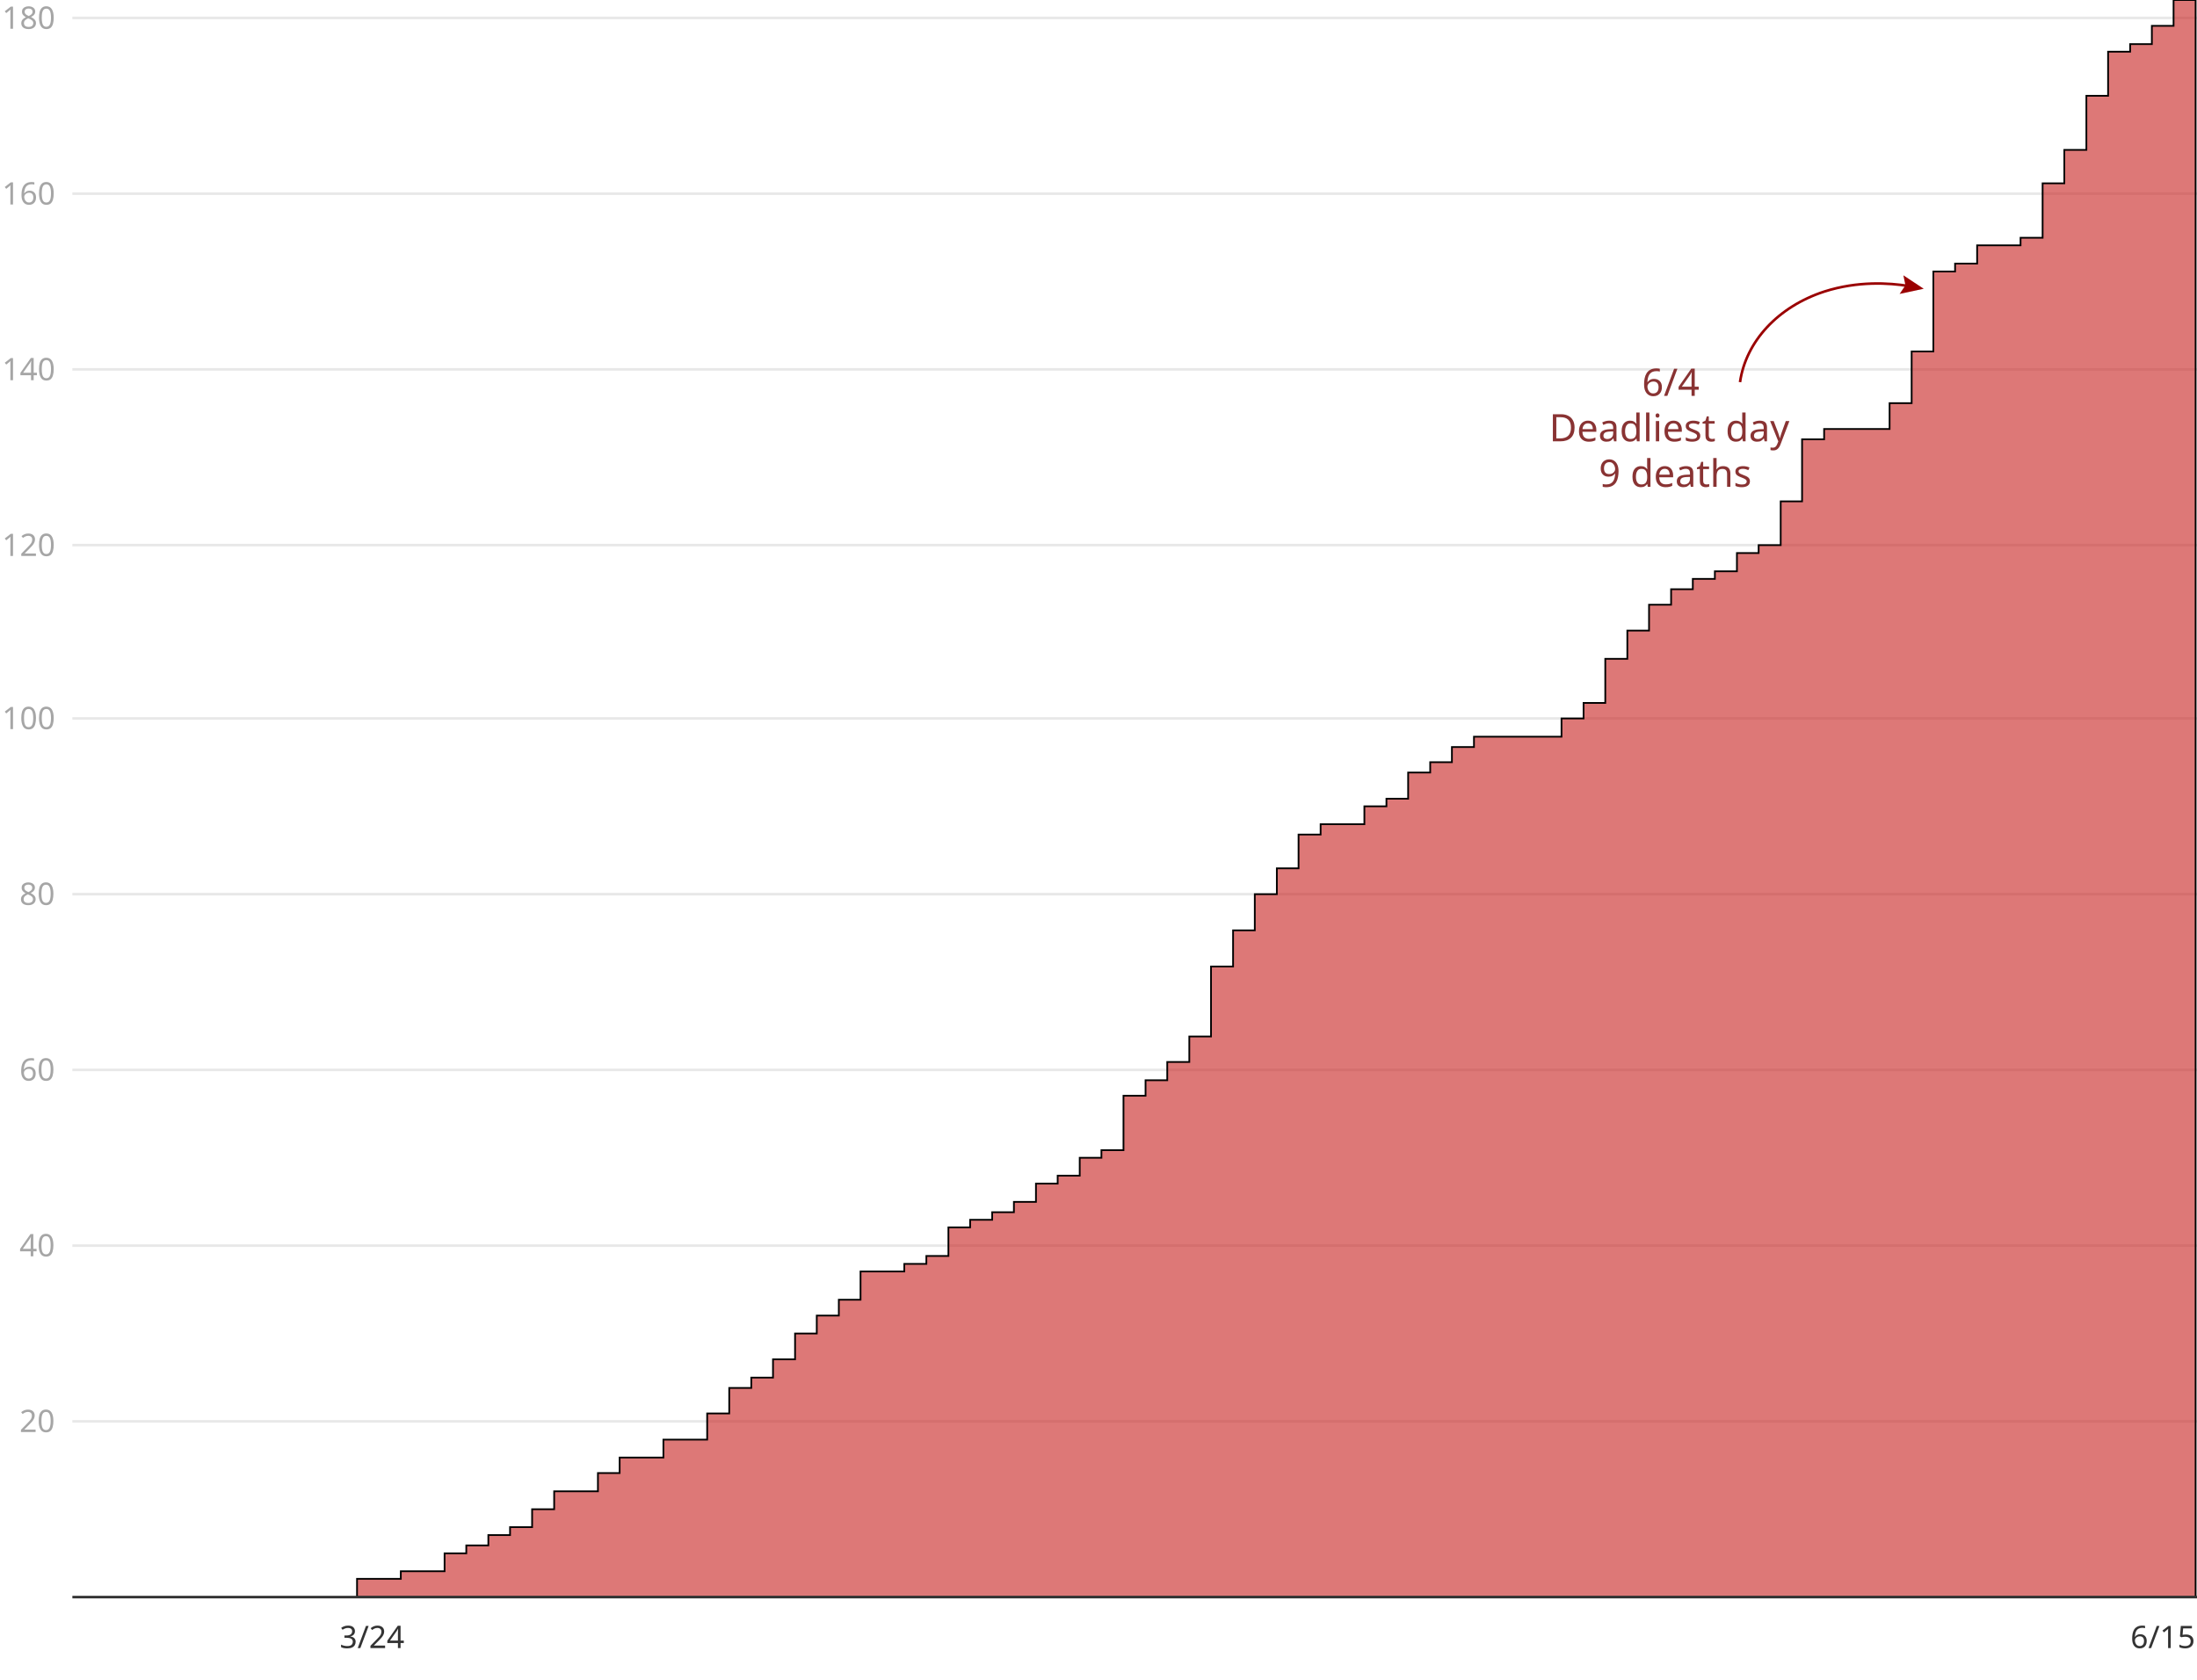
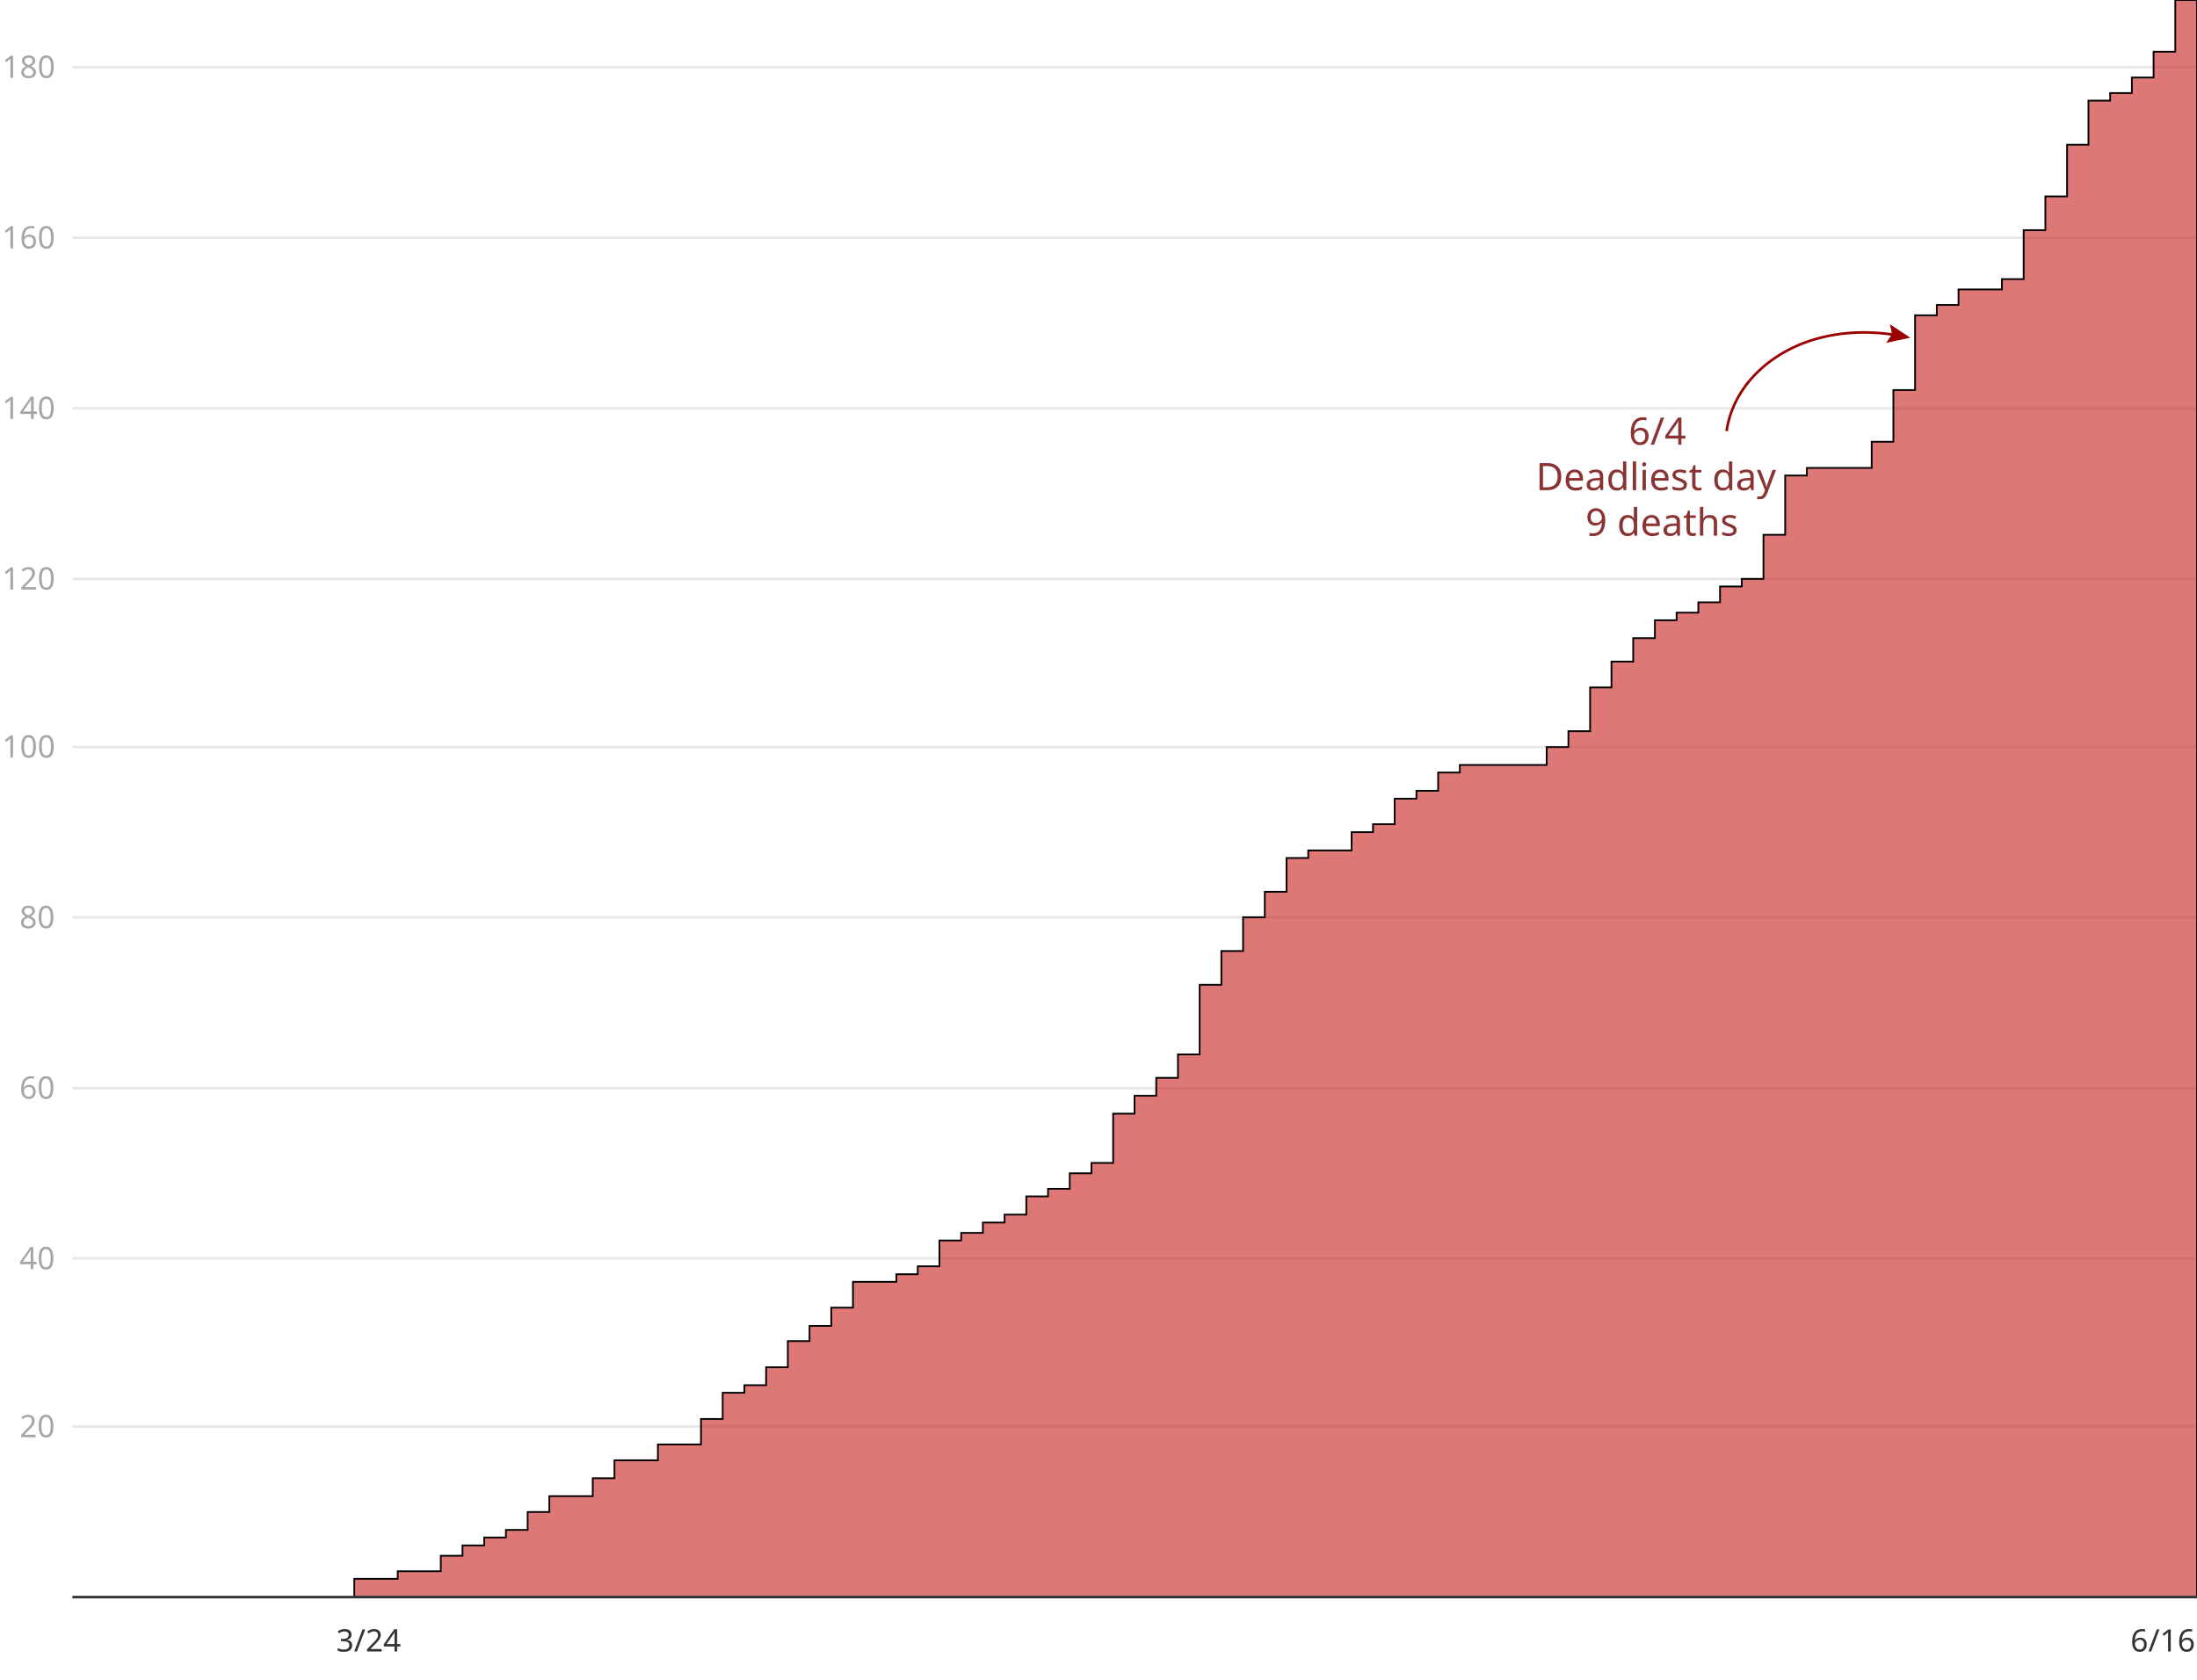
<svg xmlns="http://www.w3.org/2000/svg" xmlns:xlink="http://www.w3.org/1999/xlink" version="1.1" id="Layer_1" x="0px" y="0px" viewBox="0 0 637.5 487.5" style="enable-background:new 0 0 637.5 487.5;" xml:space="preserve">
  <style type="text/css">
	.st0{clip-path:url(#SVGID_2_);}
	.st1{clip-path:url(#SVGID_4_);fill:none;stroke:#E8E8E8;stroke-width:0.75;stroke-miterlimit:10;}
	.st2{clip-path:url(#SVGID_4_);fill:#C71E1D;}
	.st3{clip-path:url(#SVGID_4_);fill:#C71E1D;fill-opacity:0.6;stroke:#000000;stroke-width:0.5;stroke-miterlimit:10;}
	.st4{clip-path:url(#SVGID_4_);fill:none;stroke:#333333;stroke-width:0.75;stroke-miterlimit:10;}
	.st5{fill:#A6A6A6;}
	.st6{font-family:'Roboto-Regular';}
	.st7{font-size:9px;}
	.st8{fill:#333333;}
	.st9{fill:none;stroke:#9A0000;stroke-width:0.75;stroke-miterlimit:10;}
	.st10{fill:#9A0000;}
	.st11{fill:#893333;}
	.st12{font-family:'ArialMT';}
	.st13{font-size:11px;}
	.st14{font-family:'Arial-BoldMT';}
</style>
  <g>
    <defs>
      <rect id="SVGID_1_" width="637.5" height="487.5" />
    </defs>
    <clipPath id="SVGID_2_">
      <use xlink:href="#SVGID_1_" style="overflow:visible;" />
    </clipPath>
    <g class="st0">
      <defs>
        <rect id="SVGID_3_" width="637.5" height="483" />
      </defs>
      <clipPath id="SVGID_4_">
        <use xlink:href="#SVGID_3_" style="overflow:visible;" />
      </clipPath>
-       <line class="st1" x1="21" y1="5.2" x2="637.5" y2="5.2" />
-       <line class="st1" x1="21" y1="56.2" x2="637.5" y2="56.2" />
-       <line class="st1" x1="21" y1="107.2" x2="637.5" y2="107.2" />
-       <line class="st1" x1="21" y1="158.2" x2="637.5" y2="158.2" />
-       <line class="st1" x1="21" y1="208.5" x2="637.5" y2="208.5" />
-       <line class="st1" x1="21" y1="259.5" x2="637.5" y2="259.5" />
-       <line class="st1" x1="21" y1="310.5" x2="637.5" y2="310.5" />
-       <line class="st1" x1="21" y1="361.5" x2="637.5" y2="361.5" />
-       <line class="st1" x1="21" y1="412.5" x2="637.5" y2="412.5" />
-       <path class="st2" d="M21,463.5h6.4H21z" />
-       <path class="st2" d="M27.4,463.5h6.4H27.4z" />
-       <path class="st2" d="M33.7,463.5h6.4H33.7z" />
-       <path class="st2" d="M40.1,463.5h6.4H40.1z" />
-       <path class="st2" d="M46.4,463.5h6.4H46.4z" />
-       <path class="st2" d="M52.8,463.5h6.4H52.8z" />
-       <path class="st2" d="M59.1,463.5h6.4H59.1z" />
-       <path class="st2" d="M65.5,463.5h6.4H65.5z" />
-       <path class="st2" d="M71.8,463.5h6.4H71.8z" />
-       <path class="st2" d="M78.2,463.5h6.4H78.2z" />
-       <path class="st2" d="M84.6,463.5h6.4H84.6z" />
-       <path class="st2" d="M90.9,463.5h6.4H90.9z" />
-       <path class="st2" d="M97.3,463.5h6.4H97.3z" />
-       <polygon class="st3" points="630.7,0 630.7,7.5 624.4,7.5 624.4,12.8 618.1,12.8 618.1,15 611.7,15 611.7,27.8 605.4,27.8     605.4,43.5 599,43.5 599,53.2 592.7,53.2 592.7,69 586.3,69 586.3,71.2 580,71.2 573.7,71.2 573.7,76.5 567.3,76.5 567.3,78.8     561,78.8 561,102 554.7,102 554.7,117 548.3,117 548.3,124.5 542,124.5 541.9,124.5 535.6,124.5 529.3,124.5 529.3,127.5     522.9,127.5 522.9,145.5 516.7,145.5 516.7,158.2 510.3,158.2 510.3,160.5 504,160.5 504,165.8 497.6,165.8 497.6,168 491.2,168     491.2,171 484.9,171 484.9,175.5 478.5,175.5 478.5,183 472.2,183 472.2,191.2 465.8,191.2 465.8,204 459.5,204 459.5,208.5     453.1,208.5 453.1,213.8 446.8,213.8 440.4,213.8 434,213.8 427.7,213.8 427.7,216.8 421.3,216.8 421.3,221.2 415,221.2     415,224.2 408.6,224.2 408.6,231.8 402.3,231.8 402.3,234 395.9,234 395.9,239.2 389.6,239.2 383.2,239.2 383.2,242.2     376.8,242.2 376.8,252 370.5,252 370.5,259.5 364.1,259.5 364.1,270 357.8,270 357.8,280.5 351.4,280.5 351.4,300.8 345.1,300.8     345.1,308.2 338.7,308.2 338.7,313.5 332.4,313.5 332.4,318 326,318 326,333.8 319.6,333.8 319.6,336 313.3,336 313.3,341.2     306.9,341.2 306.9,343.5 300.6,343.5 300.6,348.8 294.2,348.8 294.2,351.8 287.9,351.8 287.9,354 281.5,354 281.5,356.2     275.2,356.2 275.2,364.5 268.8,364.5 268.8,366.8 262.4,366.8 262.4,369 256.1,369 249.7,369 249.7,377.2 243.4,377.2     243.4,381.8 237,381.8 237,387 230.7,387 230.7,394.5 224.3,394.5 224.3,399.8 218,399.8 218,402.8 211.6,402.8 211.6,410.2     205.2,410.2 205.2,417.8 198.9,417.8 192.5,417.8 192.5,423 186.2,423 179.8,423 179.8,427.5 173.5,427.5 173.5,432.8     167.1,432.8 160.8,432.8 160.8,438 154.4,438 154.4,443.2 148,443.2 148,445.5 141.7,445.5 141.7,448.5 135.3,448.5 135.3,450.8     129,450.8 129,456 122.7,456 116.3,456 116.3,458.2 110,458.2 103.6,458.2 103.6,463.5 110,463.5 116.3,463.5 122.7,463.5     129,463.5 135.3,463.5 135.4,463.5 141.7,463.5 148,463.5 154.4,463.5 160.8,463.5 167.1,463.5 173.5,463.5 179.8,463.5     186.2,463.5 192.5,463.5 198.9,463.5 205.2,463.5 211.6,463.5 218,463.5 224.3,463.5 230.7,463.5 237,463.5 243.4,463.5     249.7,463.5 256.1,463.5 262.4,463.5 268.8,463.5 275.2,463.5 281.5,463.5 287.9,463.5 294.2,463.5 300.6,463.5 300.6,463.5     306.9,463.5 313.3,463.5 319.6,463.5 319.6,463.5 326,463.5 332.4,463.5 338.7,463.5 345.1,463.5 345.1,463.5 351.4,463.5     357.8,463.5 364.1,463.5 364.1,463.5 370.5,463.5 376.8,463.5 383.2,463.5 389.6,463.5 395.9,463.5 402.3,463.5 408.6,463.5     408.6,463.5 415,463.5 421.3,463.5 427.7,463.5 427.7,463.5 434,463.5 440.4,463.5 446.8,463.5 453.1,463.5 459.5,463.5     465.8,463.5 472.2,463.5 472.2,463.5 478.5,463.5 484.9,463.5 491.2,463.5 491.2,463.5 497.6,463.5 504,463.5 510.3,463.5     516.7,463.5 522.9,463.5 523,463.5 529.3,463.5 535.6,463.5 541.9,463.5 542,463.5 548.3,463.5 554.7,463.5 561,463.5     567.3,463.5 567.4,463.5 573.7,463.5 580,463.5 586.3,463.5 586.4,463.5 592.7,463.5 599,463.5 605.4,463.5 611.7,463.5     611.8,463.5 618.1,463.5 624.4,463.5 630.7,463.5 630.8,463.5 637.1,463.5 637.1,0   " />
+       <line class="st1" x1="21" y1="19.5" x2="637.5" y2="19.5" />
+       <line class="st1" x1="21" y1="69" x2="637.5" y2="69" />
+       <line class="st1" x1="21" y1="118.5" x2="637.5" y2="118.5" />
+       <line class="st1" x1="21" y1="168" x2="637.5" y2="168" />
+       <line class="st1" x1="21" y1="216.8" x2="637.5" y2="216.8" />
+       <line class="st1" x1="21" y1="266.2" x2="637.5" y2="266.2" />
+       <line class="st1" x1="21" y1="315.8" x2="637.5" y2="315.8" />
+       <line class="st1" x1="21" y1="365.2" x2="637.5" y2="365.2" />
+       <line class="st1" x1="21" y1="414" x2="637.5" y2="414" />
+       <path class="st2" d="M21,463.5h6.3H21z" />
+       <path class="st2" d="M27.3,463.5h6.3H27.3z" />
+       <path class="st2" d="M33.6,463.5h6.3H33.6z" />
+       <path class="st2" d="M39.9,463.5h6.3H39.9z" />
+       <path class="st2" d="M46.2,463.5h6.3H46.2z" />
+       <path class="st2" d="M52.5,463.5h6.3H52.5z" />
+       <path class="st2" d="M58.7,463.5H65H58.7z" />
+       <path class="st2" d="M65,463.5h6.3H65z" />
+       <path class="st2" d="M71.3,463.5h6.3H71.3z" />
+       <path class="st2" d="M77.6,463.5h6.3H77.6z" />
+       <path class="st2" d="M83.9,463.5h6.3H83.9z" />
+       <path class="st2" d="M90.2,463.5h6.3H90.2z" />
+       <path class="st2" d="M96.5,463.5h6.3H96.5z" />
+       <polygon class="st3" points="631.2,0 631.2,15 624.9,15 624.9,22.5 618.6,22.5 618.6,27 612.3,27 612.3,29.2 606,29.2 606,42     599.8,42 599.8,57 593.5,57 593.5,66.8 587.2,66.8 587.2,81 580.9,81 580.9,84 574.6,84 568.3,84 568.3,88.5 562,88.5 562,91.5     555.7,91.5 555.7,113.2 549.4,113.2 549.4,128.2 543.1,128.2 543.1,135.8 536.8,135.8 536.8,135.8 530.6,135.8 524.3,135.8     524.3,138 518,138 518,155.2 511.7,155.2 511.7,168 505.4,168 505.4,170.2 499.1,170.2 499.1,174.8 492.8,174.8 492.8,177.8     486.5,177.8 486.5,180 480.2,180 480.2,185.2 473.9,185.2 473.9,192 467.6,192 467.6,199.5 461.4,199.5 461.4,212.2 455.1,212.2     455.1,216.8 448.8,216.8 448.8,222 442.5,222 442.5,222 436.2,222 429.9,222 423.6,222 423.6,224.2 417.3,224.2 417.3,229.5     411,229.5 411,231.8 404.7,231.8 404.7,239.2 398.4,239.2 398.4,241.5 392.2,241.5 392.2,246.8 385.9,246.8 379.6,246.8     379.6,249 373.3,249 373.3,258.8 367,258.8 367,266.2 360.7,266.2 360.7,276 354.4,276 354.4,285.8 348.1,285.8 348.1,306     341.8,306 341.8,312.8 335.5,312.8 335.5,318 329.2,318 329.2,323.2 323,323.2 323,337.5 316.7,337.5 316.7,340.5 310.4,340.5     310.4,345 304.1,345 304.1,347.2 297.8,347.2 297.8,352.5 291.5,352.5 291.5,354.8 285.2,354.8 285.2,357.8 278.9,357.8     278.9,360 272.6,360 272.6,367.5 266.3,367.5 266.3,369.8 260.1,369.8 260.1,372 253.8,372 247.5,372 247.5,379.5 241.2,379.5     241.2,384.8 234.9,384.8 234.9,389.2 228.6,389.2 228.6,396.8 222.3,396.8 222.3,402 216,402 216,404.2 209.7,404.2 209.7,411.8     203.4,411.8 203.4,419.2 197.1,419.2 190.9,419.2 190.9,423.8 184.6,423.8 178.3,423.8 178.3,429 172,429 172,434.2 165.7,434.2     159.4,434.2 159.4,438.8 153.1,438.8 153.1,444 146.8,444 146.8,446.2 140.5,446.2 140.5,448.5 134.2,448.5 134.2,451.5     127.9,451.5 127.9,456 121.7,456 115.4,456 115.4,458.2 109.1,458.2 102.8,458.2 102.8,463.5 109.1,463.5 115.4,463.5     121.7,463.5 127.9,463.5 134.2,463.5 140.5,463.5 146.8,463.5 153.1,463.5 159.4,463.5 165.7,463.5 172,463.5 178.3,463.5     178.3,463.5 184.6,463.5 190.9,463.5 197.1,463.5 203.4,463.5 209.7,463.5 216,463.5 222.3,463.5 228.6,463.5 234.9,463.5     241.2,463.5 247.5,463.5 253.8,463.5 260.1,463.5 266.3,463.5 272.6,463.5 278.9,463.5 278.9,463.5 285.2,463.5 291.5,463.5     297.8,463.5 304.1,463.5 304.1,463.5 310.4,463.5 316.7,463.5 323,463.5 329.2,463.5 329.3,463.5 335.5,463.5 341.8,463.5     348.1,463.5 348.1,463.5 354.4,463.5 360.7,463.5 367,463.5 373.3,463.5 373.3,463.5 379.6,463.5 385.9,463.5 392.2,463.5     398.4,463.5 398.4,463.5 404.7,463.5 411,463.5 417.3,463.5 423.6,463.5 423.6,463.5 429.9,463.5 436.2,463.5 442.5,463.5     442.5,463.5 448.8,463.5 455.1,463.5 461.4,463.5 467.6,463.5 467.6,463.5 473.9,463.5 480.2,463.5 486.5,463.5 492.8,463.5     492.8,463.5 499.1,463.5 505.4,463.5 511.7,463.5 518,463.5 524.3,463.5 530.6,463.5 536.8,463.5 536.8,463.5 543.1,463.5     549.4,463.5 555.7,463.5 555.7,463.5 562,463.5 568.3,463.5 574.6,463.5 580.9,463.5 580.9,463.5 587.2,463.5 593.5,463.5     599.8,463.5 606,463.5 606,463.5 612.3,463.5 618.6,463.5 624.9,463.5 631.2,463.5 631.2,463.5 637.5,463.5 637.5,0   " />
      <line class="st4" x1="21" y1="463.5" x2="637.5" y2="463.5" />
    </g>
    <g class="st0">
-       <text transform="matrix(1 0 0 1 5.6426 415.5996)" class="st5 st6 st7">20</text>
+       <text transform="matrix(1 0 0 1 5.6426 417.0996)" class="st5 st6 st7">20</text>
    </g>
    <g class="st0">
-       <text transform="matrix(1 0 0 1 5.6426 364.5996)" class="st5 st6 st7">40</text>
+       <text transform="matrix(1 0 0 1 5.6426 368.3496)" class="st5 st6 st7">40</text>
    </g>
    <g class="st0">
-       <text transform="matrix(1 0 0 1 5.6426 313.5996)" class="st5 st6 st7">60</text>
+       <text transform="matrix(1 0 0 1 5.6426 318.8496)" class="st5 st6 st7">60</text>
    </g>
    <g class="st0">
-       <text transform="matrix(1 0 0 1 5.6426 262.5996)" class="st5 st6 st7">80</text>
+       <text transform="matrix(1 0 0 1 5.6426 269.3496)" class="st5 st6 st7">80</text>
    </g>
    <g class="st0">
-       <text transform="matrix(1 0 0 1 0.5889 211.5996)" class="st5 st6 st7">100</text>
+       <text transform="matrix(1 0 0 1 0.5889 219.8496)" class="st5 st6 st7">100</text>
    </g>
    <g class="st0">
-       <text transform="matrix(1 0 0 1 0.5889 161.3496)" class="st5 st6 st7">120</text>
+       <text transform="matrix(1 0 0 1 0.5889 171.0996)" class="st5 st6 st7">120</text>
    </g>
    <g class="st0">
-       <text transform="matrix(1 0 0 1 0.5889 110.3496)" class="st5 st6 st7">140</text>
+       <text transform="matrix(1 0 0 1 0.5889 121.5996)" class="st5 st6 st7">140</text>
    </g>
    <g class="st0">
-       <text transform="matrix(1 0 0 1 0.5889 59.3496)" class="st5 st6 st7">160</text>
+       <text transform="matrix(1 0 0 1 0.5889 72.0996)" class="st5 st6 st7">160</text>
    </g>
    <g class="st0">
-       <text transform="matrix(1 0 0 1 0.5889 8.3496)" class="st5 st6 st7">180</text>
+       <text transform="matrix(1 0 0 1 0.5889 22.5996)" class="st5 st6 st7">180</text>
    </g>
  </g>
  <g>
-     <text transform="matrix(1 0 0 1 618.1919 478.2897)" class="st8 st6 st7">6/15</text>
+     <text transform="matrix(1 0 0 1 618.1919 479.2899)" class="st8 st6 st7">6/16</text>
  </g>
  <g>
-     <text transform="matrix(1 0 0 1 98.5569 478.2898)" class="st8 st6 st7">3/24</text>
+     <text transform="matrix(1 0 0 1 97.5569 479.2898)" class="st8 st6 st7">3/24</text>
  </g>
  <g>
    <g>
-       <path class="st9" d="M504.9,110.9c1.7-11.8,11-21.9,24.5-26.3c9.7-3.1,18.8-2.5,24.4-1.6" />
+       <path class="st9" d="M501,125.1c1.7-11.8,11-21.9,24.5-26.3c9.7-3.1,18.8-2.5,24.4-1.6" />
      <g>
-         <polygon class="st10" points="551.2,85.3 552.9,82.8 552.3,79.9 558.2,83.8    " />
+         <polygon class="st10" points="547.3,99.5 549,97 548.4,94.1 554.3,98    " />
      </g>
    </g>
  </g>
-   <text transform="matrix(1 0 0 1 476.4522 114.8799)" class="st11 st12 st13">6/4</text>
-   <text transform="matrix(1 0 0 1 449.532 128.0796)" class="st11 st14 st13">Deadliest day</text>
-   <text transform="matrix(1 0 0 1 463.9319 141.2798)" class="st11 st12 st13">9 deaths</text>
+   <text transform="matrix(1 0 0 1 472.5909 129.0605)" class="st11 st12 st13">6/4</text>
+   <text transform="matrix(1 0 0 1 445.6707 142.2603)" class="st11 st14 st13">Deadliest day</text>
+   <text transform="matrix(1 0 0 1 460.0706 155.4604)" class="st11 st12 st13">9 deaths</text>
</svg>
